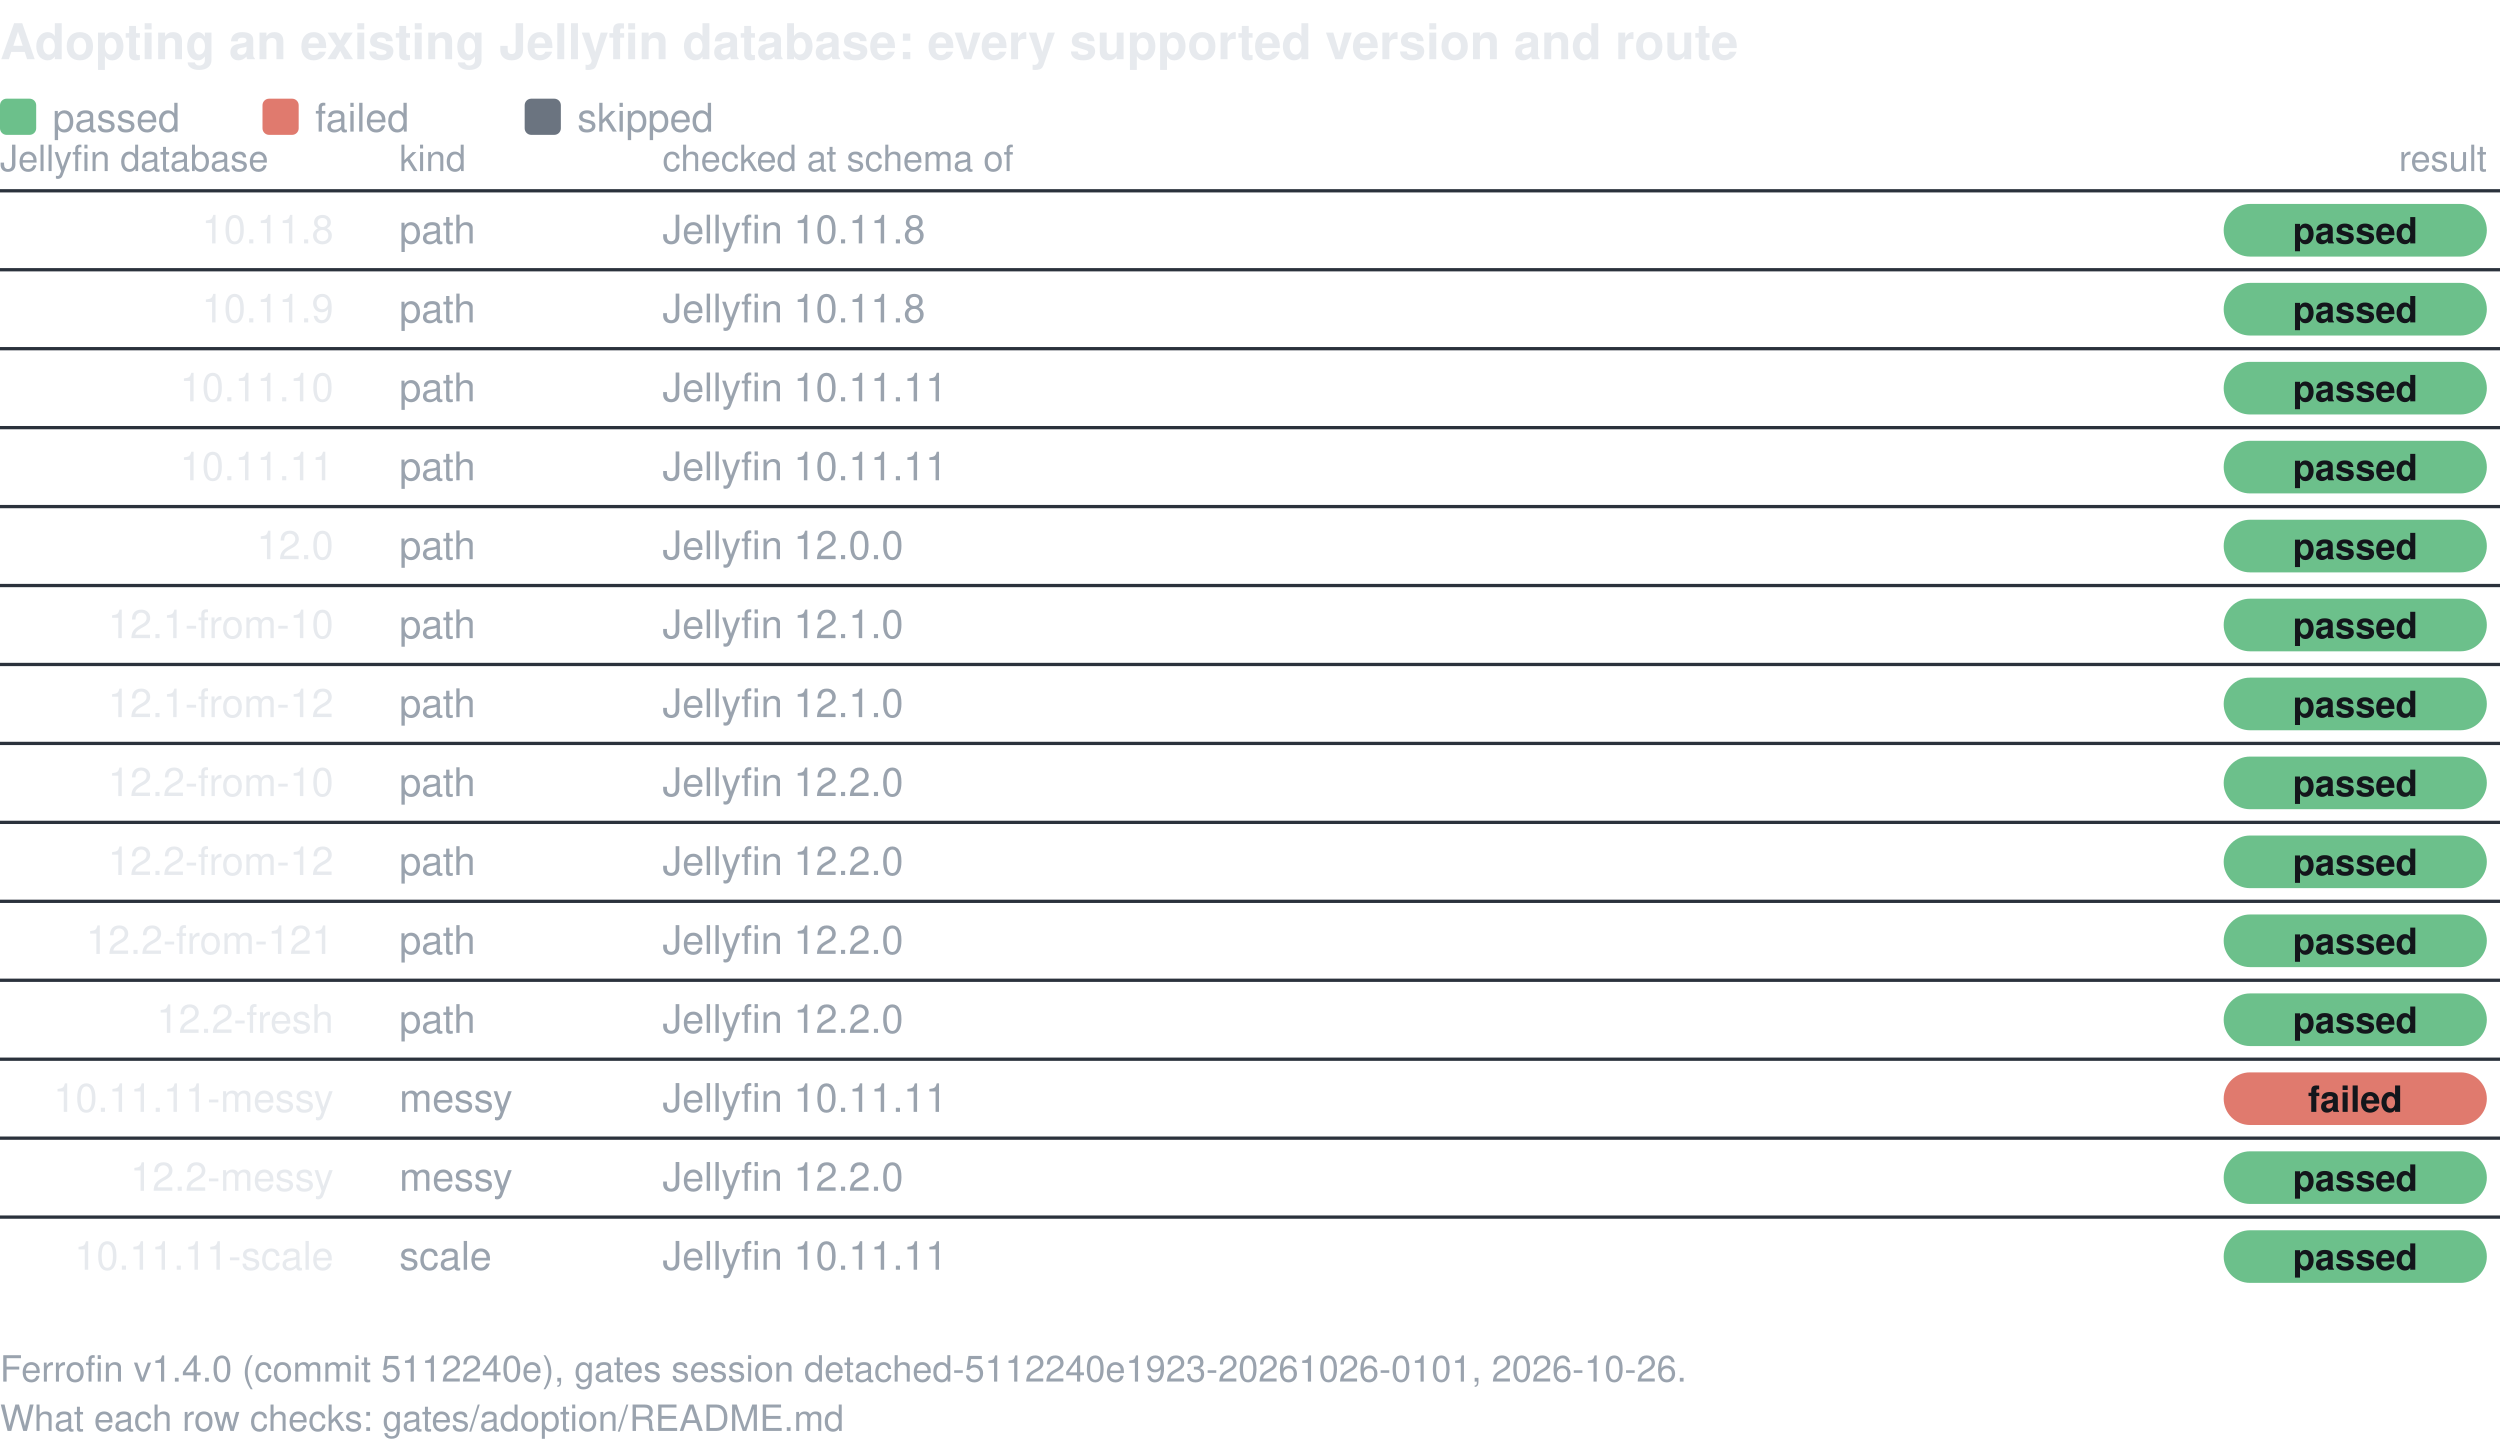
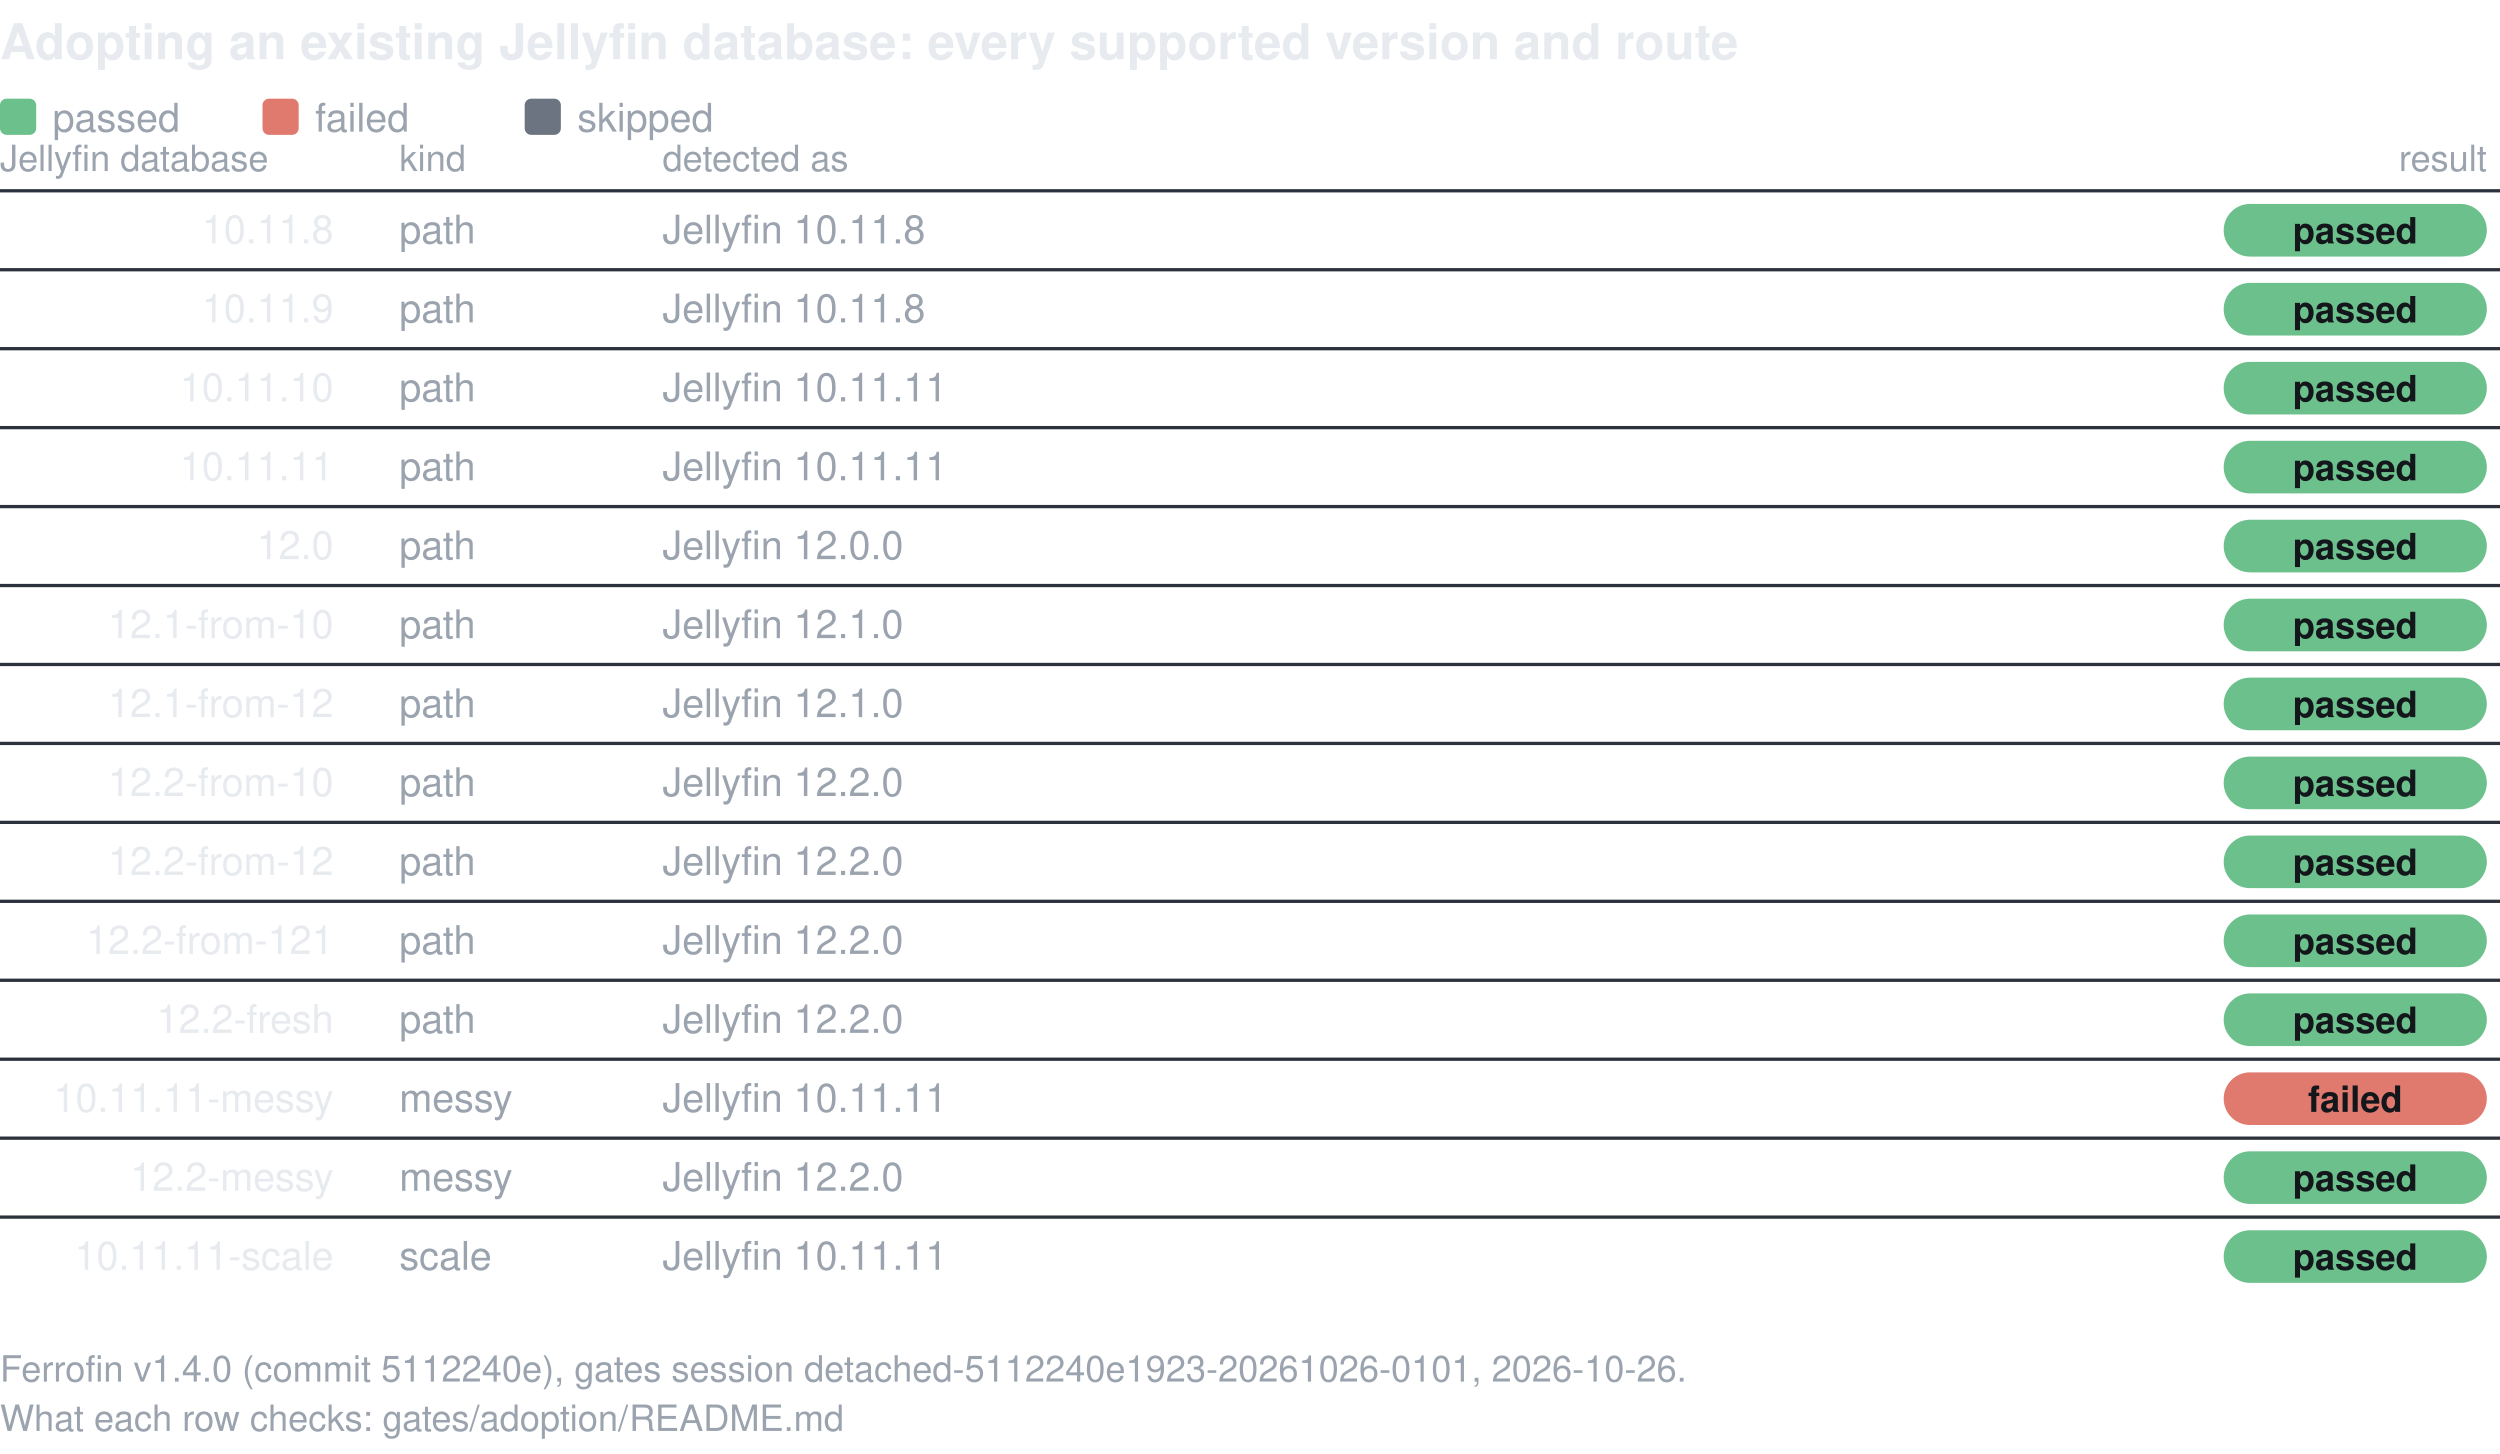
<svg xmlns="http://www.w3.org/2000/svg" width="760" height="442" viewBox="0 0 760 442" font-family="system-ui,-apple-system,'Segoe UI',Helvetica,Arial,sans-serif" role="img">
  <text x="0.0" y="18.0" font-size="15" fill="#E7EAEE" text-anchor="start" font-weight="600">Adopting an existing Jellyfin database: every supported version and route</text>
  <rect x="0.0" y="30" width="11" height="11" rx="2" fill="#6CC08B" />
  <text x="16.0" y="40.0" font-size="12" fill="#9AA3AE" text-anchor="start">passed</text>
  <rect x="79.8" y="30" width="11" height="11" rx="2" fill="#E07A6E" />
  <text x="95.8" y="40.0" font-size="12" fill="#9AA3AE" text-anchor="start">failed</text>
  <rect x="159.5" y="30" width="11" height="11" rx="2" fill="#6B7480" />
  <text x="175.5" y="40.0" font-size="12" fill="#9AA3AE" text-anchor="start">skipped</text>
  <text x="0.0" y="52.0" font-size="11" fill="#9AA3AE" text-anchor="start">Jellyfin database</text>
  <text x="121.4" y="52.0" font-size="11" fill="#9AA3AE" text-anchor="start">kind</text>
-   <text x="201.4" y="52.0" font-size="11" fill="#9AA3AE" text-anchor="start">checked at schema of</text>
+   <text x="201.4" y="52.0" font-size="11" fill="#9AA3AE" text-anchor="start">detected as</text>
  <text x="756.0" y="52.0" font-size="11" fill="#9AA3AE" text-anchor="end">result</text>
  <line x1="0" y1="58.0" x2="760" y2="58.0" stroke="#2B323C" stroke-width="1" />
  <text x="101.4" y="74.0" font-size="12" fill="#E7EAEE" text-anchor="end">10.11.8</text>
  <text x="121.4" y="74.0" font-size="12" fill="#9AA3AE" text-anchor="start">path</text>
  <text x="201.4" y="74.0" font-size="12" fill="#9AA3AE" text-anchor="start">Jellyfin 10.11.8</text>
  <rect x="676" y="62.0" width="80" height="16" rx="8" fill="#6CC08B" />
  <text x="716.0" y="74.0" font-size="11" fill="#13161B" text-anchor="middle" font-weight="600">passed</text>
  <line x1="0" y1="82.0" x2="760" y2="82.0" stroke="#2B323C" stroke-width="1" />
  <text x="101.4" y="98.0" font-size="12" fill="#E7EAEE" text-anchor="end">10.11.9</text>
  <text x="121.4" y="98.0" font-size="12" fill="#9AA3AE" text-anchor="start">path</text>
  <text x="201.4" y="98.0" font-size="12" fill="#9AA3AE" text-anchor="start">Jellyfin 10.11.8</text>
  <rect x="676" y="86.0" width="80" height="16" rx="8" fill="#6CC08B" />
  <text x="716.0" y="98.0" font-size="11" fill="#13161B" text-anchor="middle" font-weight="600">passed</text>
  <line x1="0" y1="106.0" x2="760" y2="106.0" stroke="#2B323C" stroke-width="1" />
  <text x="101.4" y="122.0" font-size="12" fill="#E7EAEE" text-anchor="end">10.11.10</text>
  <text x="121.4" y="122.0" font-size="12" fill="#9AA3AE" text-anchor="start">path</text>
  <text x="201.4" y="122.0" font-size="12" fill="#9AA3AE" text-anchor="start">Jellyfin 10.11.11</text>
  <rect x="676" y="110.0" width="80" height="16" rx="8" fill="#6CC08B" />
  <text x="716.0" y="122.0" font-size="11" fill="#13161B" text-anchor="middle" font-weight="600">passed</text>
  <line x1="0" y1="130.0" x2="760" y2="130.0" stroke="#2B323C" stroke-width="1" />
  <text x="101.4" y="146.0" font-size="12" fill="#E7EAEE" text-anchor="end">10.11.11</text>
  <text x="121.4" y="146.0" font-size="12" fill="#9AA3AE" text-anchor="start">path</text>
  <text x="201.4" y="146.0" font-size="12" fill="#9AA3AE" text-anchor="start">Jellyfin 10.11.11</text>
  <rect x="676" y="134.0" width="80" height="16" rx="8" fill="#6CC08B" />
  <text x="716.0" y="146.0" font-size="11" fill="#13161B" text-anchor="middle" font-weight="600">passed</text>
  <line x1="0" y1="154.0" x2="760" y2="154.0" stroke="#2B323C" stroke-width="1" />
  <text x="101.4" y="170.0" font-size="12" fill="#E7EAEE" text-anchor="end">12.0</text>
  <text x="121.4" y="170.0" font-size="12" fill="#9AA3AE" text-anchor="start">path</text>
  <text x="201.4" y="170.0" font-size="12" fill="#9AA3AE" text-anchor="start">Jellyfin 12.0.0</text>
  <rect x="676" y="158.0" width="80" height="16" rx="8" fill="#6CC08B" />
  <text x="716.0" y="170.0" font-size="11" fill="#13161B" text-anchor="middle" font-weight="600">passed</text>
  <line x1="0" y1="178.0" x2="760" y2="178.0" stroke="#2B323C" stroke-width="1" />
  <text x="101.4" y="194.0" font-size="12" fill="#E7EAEE" text-anchor="end">12.1-from-10</text>
  <text x="121.4" y="194.0" font-size="12" fill="#9AA3AE" text-anchor="start">path</text>
  <text x="201.4" y="194.0" font-size="12" fill="#9AA3AE" text-anchor="start">Jellyfin 12.1.0</text>
  <rect x="676" y="182.0" width="80" height="16" rx="8" fill="#6CC08B" />
  <text x="716.0" y="194.0" font-size="11" fill="#13161B" text-anchor="middle" font-weight="600">passed</text>
  <line x1="0" y1="202.0" x2="760" y2="202.0" stroke="#2B323C" stroke-width="1" />
  <text x="101.4" y="218.0" font-size="12" fill="#E7EAEE" text-anchor="end">12.1-from-12</text>
  <text x="121.4" y="218.0" font-size="12" fill="#9AA3AE" text-anchor="start">path</text>
  <text x="201.4" y="218.0" font-size="12" fill="#9AA3AE" text-anchor="start">Jellyfin 12.1.0</text>
  <rect x="676" y="206.0" width="80" height="16" rx="8" fill="#6CC08B" />
  <text x="716.0" y="218.0" font-size="11" fill="#13161B" text-anchor="middle" font-weight="600">passed</text>
  <line x1="0" y1="226.0" x2="760" y2="226.0" stroke="#2B323C" stroke-width="1" />
  <text x="101.4" y="242.0" font-size="12" fill="#E7EAEE" text-anchor="end">12.2-from-10</text>
  <text x="121.4" y="242.0" font-size="12" fill="#9AA3AE" text-anchor="start">path</text>
  <text x="201.4" y="242.0" font-size="12" fill="#9AA3AE" text-anchor="start">Jellyfin 12.2.0</text>
  <rect x="676" y="230.0" width="80" height="16" rx="8" fill="#6CC08B" />
  <text x="716.0" y="242.0" font-size="11" fill="#13161B" text-anchor="middle" font-weight="600">passed</text>
  <line x1="0" y1="250.0" x2="760" y2="250.0" stroke="#2B323C" stroke-width="1" />
  <text x="101.4" y="266.0" font-size="12" fill="#E7EAEE" text-anchor="end">12.2-from-12</text>
  <text x="121.4" y="266.0" font-size="12" fill="#9AA3AE" text-anchor="start">path</text>
  <text x="201.4" y="266.0" font-size="12" fill="#9AA3AE" text-anchor="start">Jellyfin 12.2.0</text>
  <rect x="676" y="254.0" width="80" height="16" rx="8" fill="#6CC08B" />
  <text x="716.0" y="266.0" font-size="11" fill="#13161B" text-anchor="middle" font-weight="600">passed</text>
  <line x1="0" y1="274.0" x2="760" y2="274.0" stroke="#2B323C" stroke-width="1" />
  <text x="101.4" y="290.0" font-size="12" fill="#E7EAEE" text-anchor="end">12.2-from-121</text>
  <text x="121.4" y="290.0" font-size="12" fill="#9AA3AE" text-anchor="start">path</text>
  <text x="201.4" y="290.0" font-size="12" fill="#9AA3AE" text-anchor="start">Jellyfin 12.2.0</text>
  <rect x="676" y="278.0" width="80" height="16" rx="8" fill="#6CC08B" />
  <text x="716.0" y="290.0" font-size="11" fill="#13161B" text-anchor="middle" font-weight="600">passed</text>
  <line x1="0" y1="298.0" x2="760" y2="298.0" stroke="#2B323C" stroke-width="1" />
  <text x="101.4" y="314.0" font-size="12" fill="#E7EAEE" text-anchor="end">12.2-fresh</text>
  <text x="121.4" y="314.0" font-size="12" fill="#9AA3AE" text-anchor="start">path</text>
  <text x="201.4" y="314.0" font-size="12" fill="#9AA3AE" text-anchor="start">Jellyfin 12.2.0</text>
  <rect x="676" y="302.0" width="80" height="16" rx="8" fill="#6CC08B" />
  <text x="716.0" y="314.0" font-size="11" fill="#13161B" text-anchor="middle" font-weight="600">passed</text>
  <line x1="0" y1="322.0" x2="760" y2="322.0" stroke="#2B323C" stroke-width="1" />
  <text x="101.4" y="338.0" font-size="12" fill="#E7EAEE" text-anchor="end">10.11.11-messy</text>
  <text x="121.4" y="338.0" font-size="12" fill="#9AA3AE" text-anchor="start">messy</text>
  <text x="201.4" y="338.0" font-size="12" fill="#9AA3AE" text-anchor="start">Jellyfin 10.11.11</text>
  <rect x="676" y="326.0" width="80" height="16" rx="8" fill="#E07A6E" />
  <text x="716.0" y="338.0" font-size="11" fill="#13161B" text-anchor="middle" font-weight="600">failed</text>
  <line x1="0" y1="346.0" x2="760" y2="346.0" stroke="#2B323C" stroke-width="1" />
  <text x="101.4" y="362.0" font-size="12" fill="#E7EAEE" text-anchor="end">12.2-messy</text>
  <text x="121.4" y="362.0" font-size="12" fill="#9AA3AE" text-anchor="start">messy</text>
  <text x="201.4" y="362.0" font-size="12" fill="#9AA3AE" text-anchor="start">Jellyfin 12.2.0</text>
  <rect x="676" y="350.0" width="80" height="16" rx="8" fill="#6CC08B" />
  <text x="716.0" y="362.0" font-size="11" fill="#13161B" text-anchor="middle" font-weight="600">passed</text>
  <line x1="0" y1="370.0" x2="760" y2="370.0" stroke="#2B323C" stroke-width="1" />
  <text x="101.4" y="386.0" font-size="12" fill="#E7EAEE" text-anchor="end">10.11.11-scale</text>
  <text x="121.4" y="386.0" font-size="12" fill="#9AA3AE" text-anchor="start">scale</text>
  <text x="201.4" y="386.0" font-size="12" fill="#9AA3AE" text-anchor="start">Jellyfin 10.11.11</text>
  <rect x="676" y="374.0" width="80" height="16" rx="8" fill="#6CC08B" />
  <text x="716.0" y="386.0" font-size="11" fill="#13161B" text-anchor="middle" font-weight="600">passed</text>
  <text x="0.0" y="420.0" font-size="11" fill="#9AA3AE" text-anchor="start">Ferrofin v1.4.0 (commit 5112240e), gates session detached-5112240e1923-20261026-0101, 2026-10-26.</text>
  <text x="0.0" y="435.0" font-size="11" fill="#9AA3AE" text-anchor="start">What each row checks: gates/adoption/README.md</text>
</svg>
